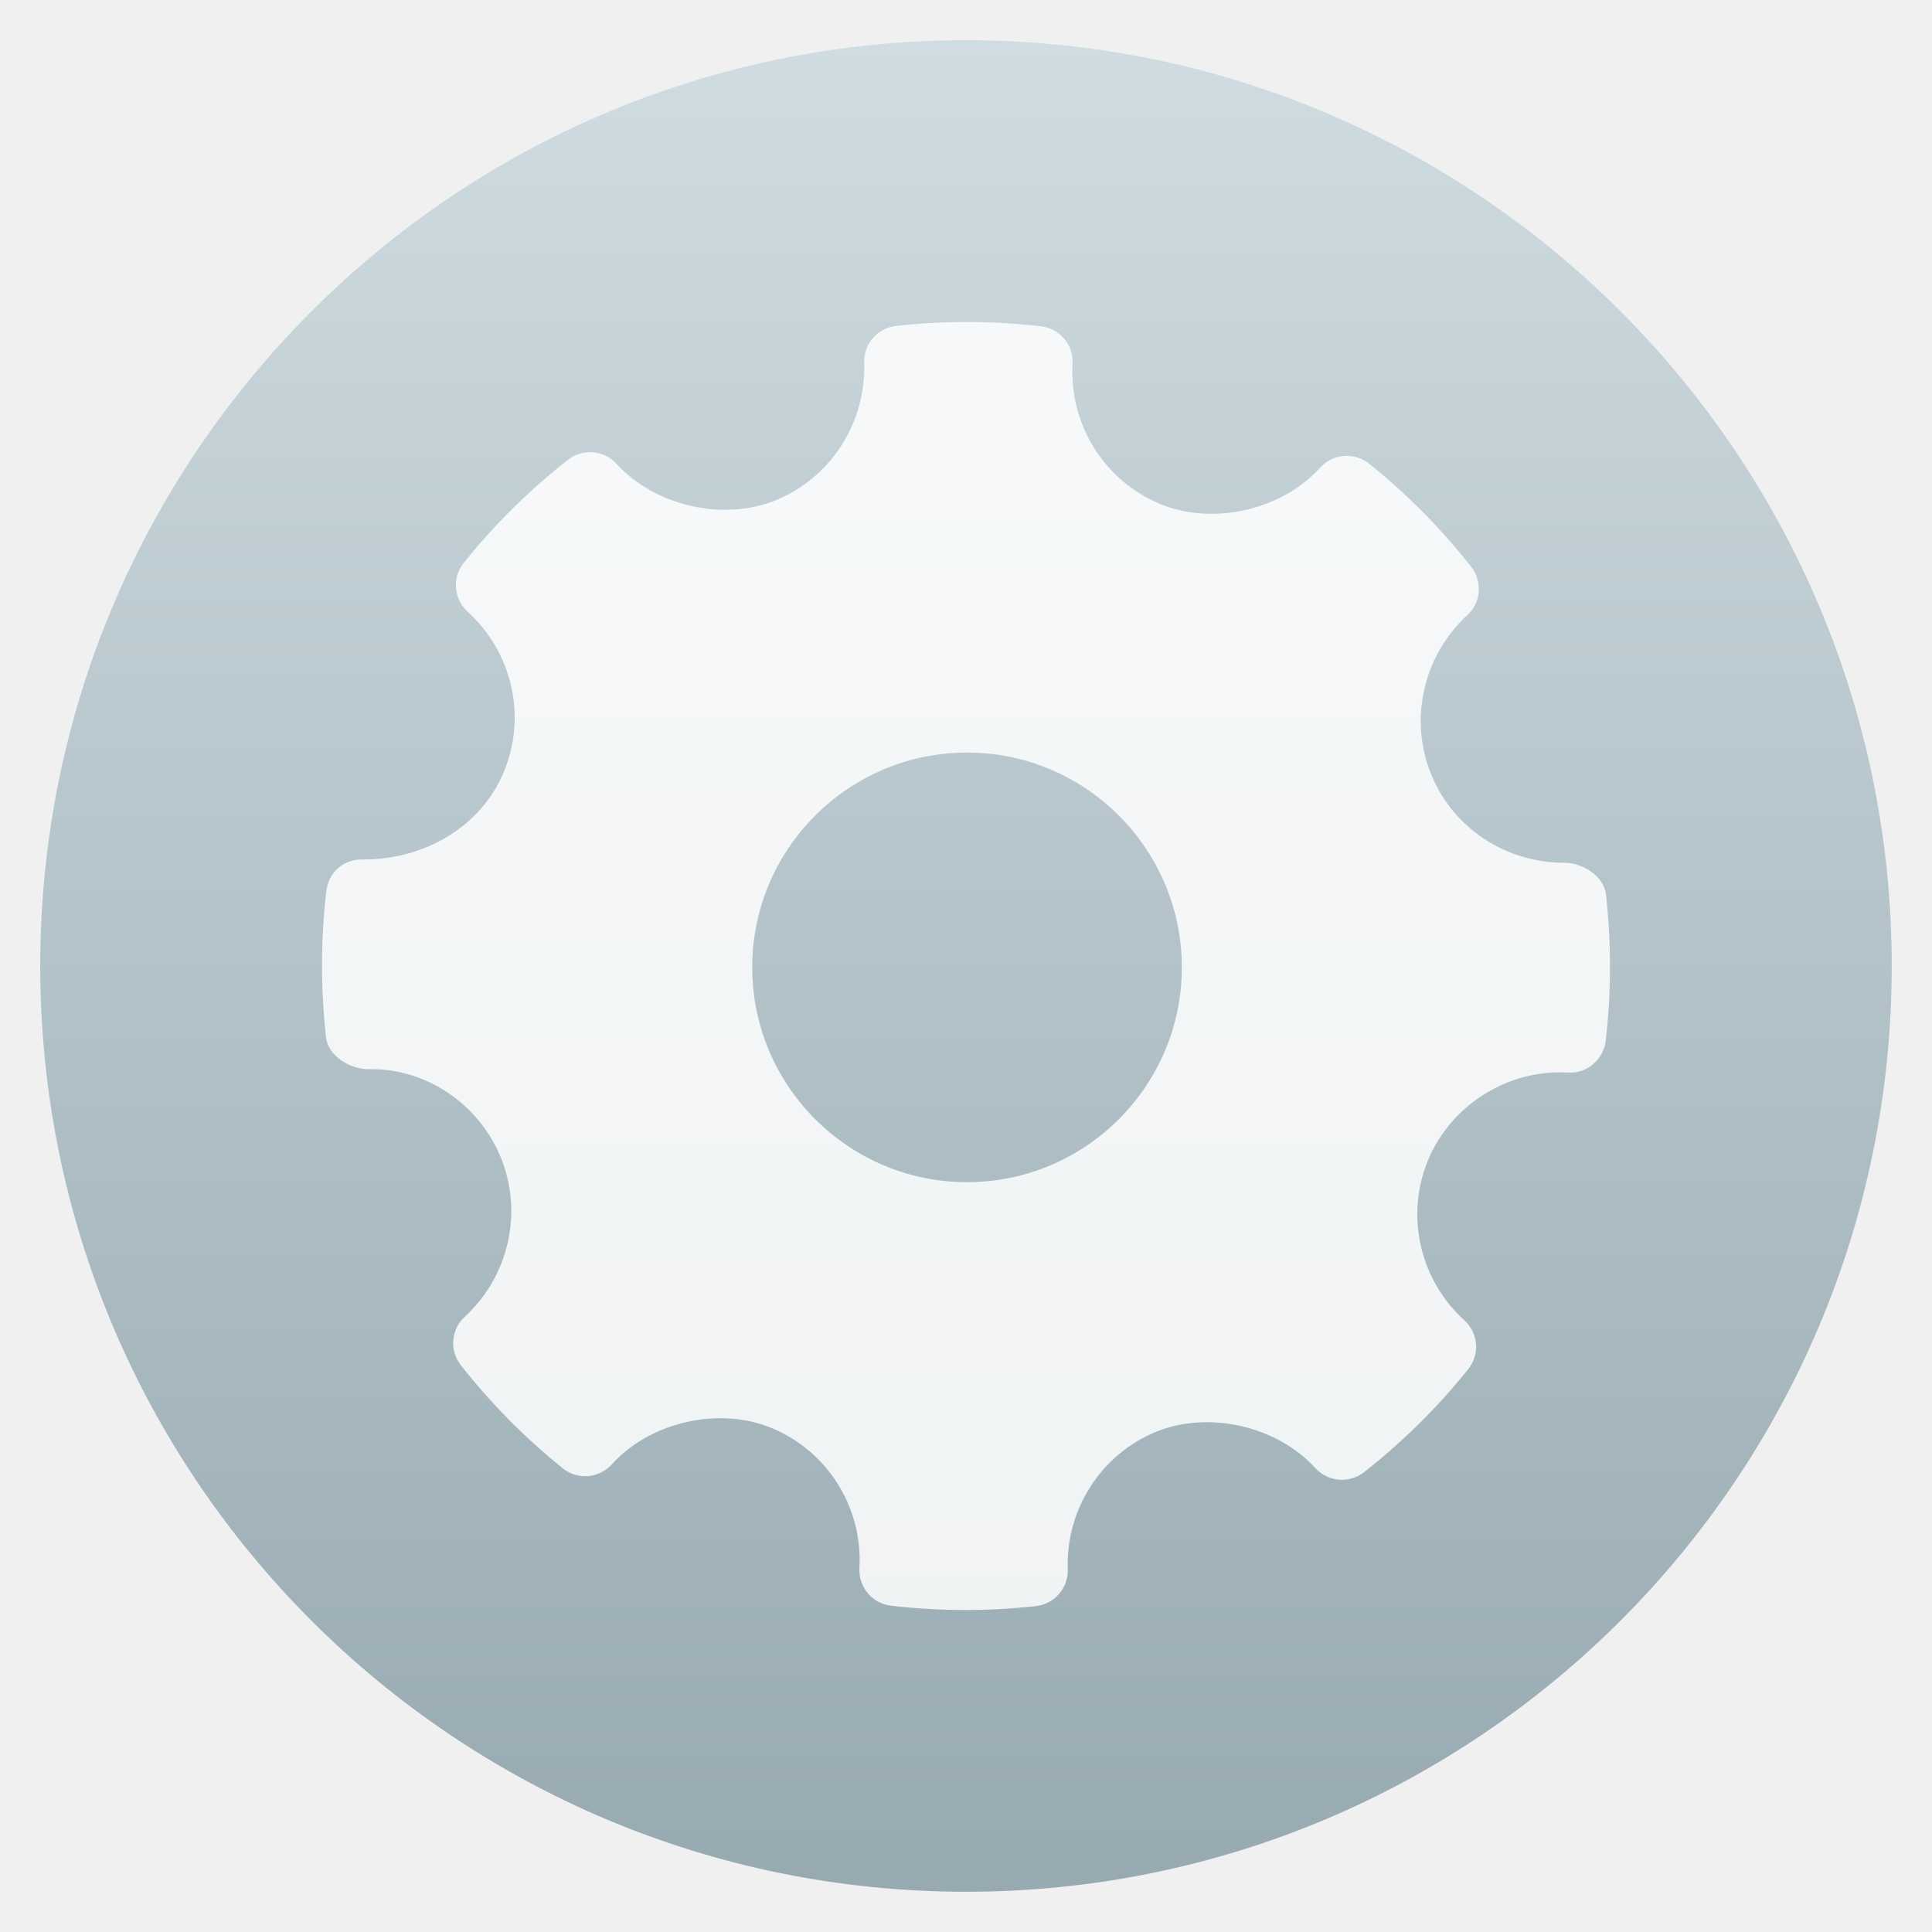
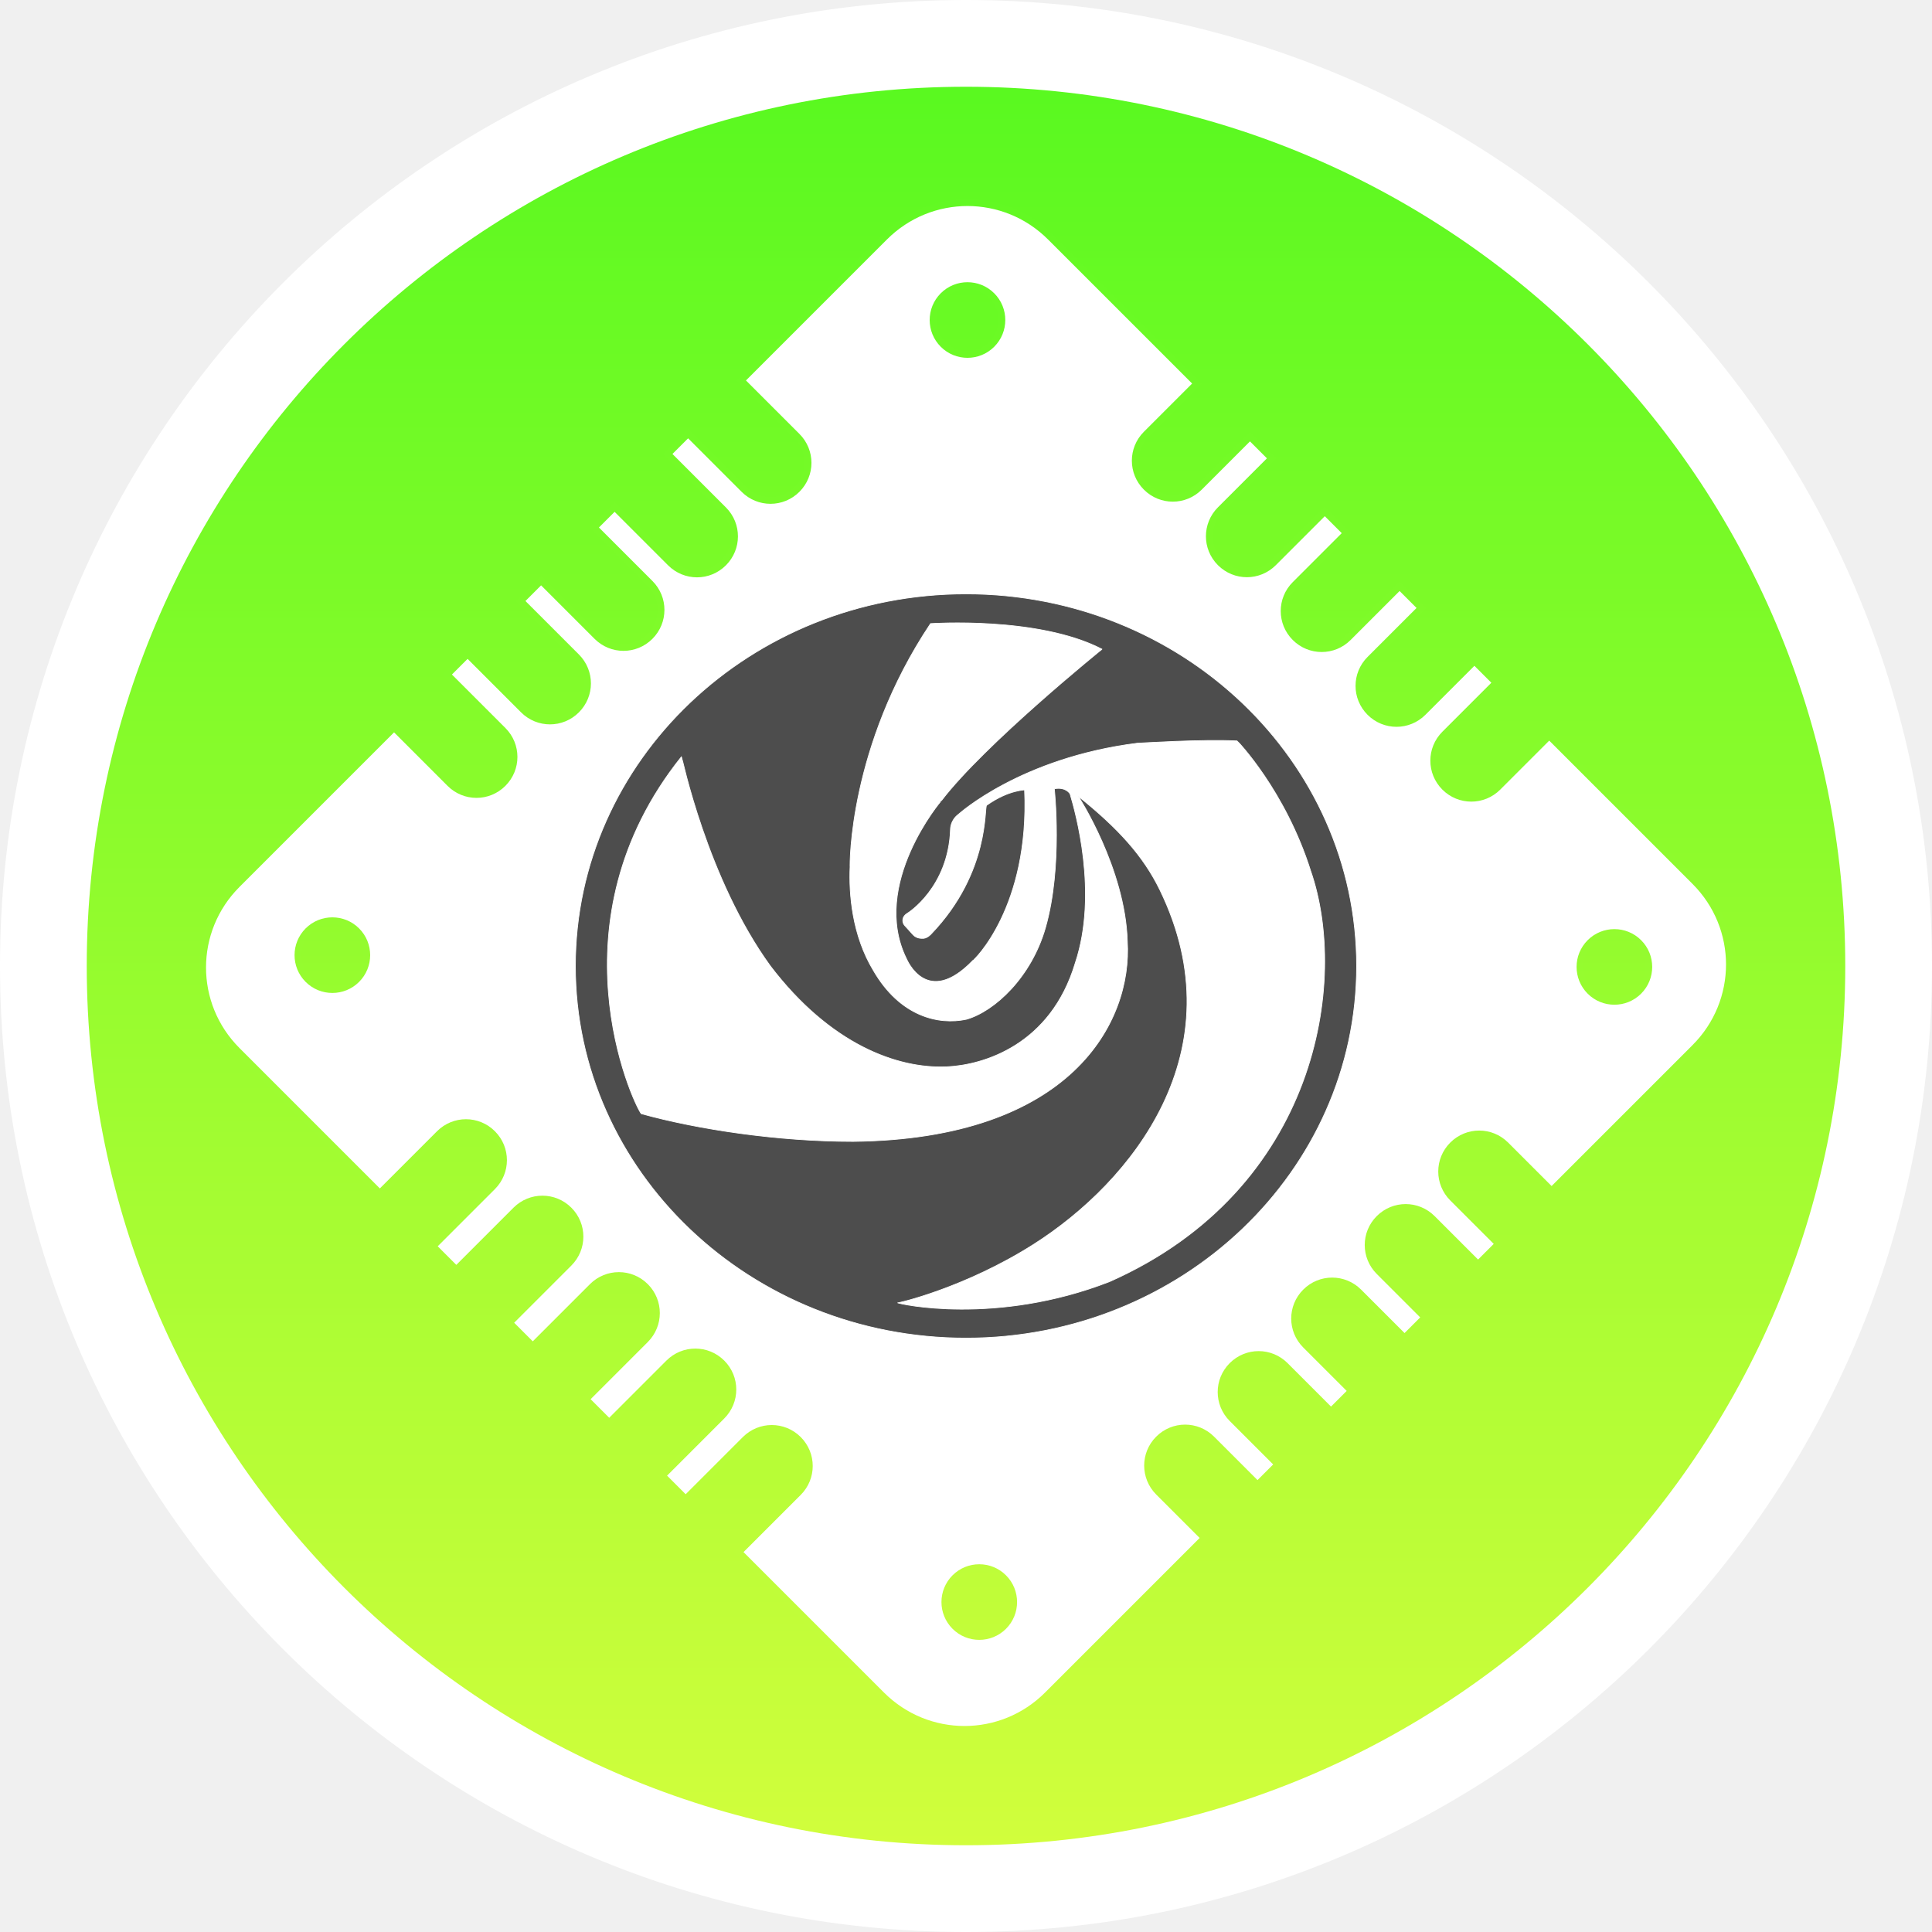
- <svg xmlns="http://www.w3.org/2000/svg" height="48" width="48">
-   <linearGradient gradientUnits="userSpaceOnUse" x1="0" x2="47" y1="23.5" y2="23.5">
-     <stop offset="0" stop-color="#a9a3d4" />
-     <stop offset=".47" stop-color="#87baff" />
-     <stop offset="1" stop-color="#89ec85" />
+ <svg xmlns="http://www.w3.org/2000/svg" xmlns:xlink="http://www.w3.org/1999/xlink" height="213.333" width="213.333" version="1.1" id="svg21">
+   <defs id="defs25">
+     <linearGradient y2="503.798" y1="543.798" x2="408.571" x1="408.571" gradientUnits="userSpaceOnUse" id="linearGradient950">
+       <stop id="stop946" stop-color="#97a9b1" offset="0" />
+       <stop style="stop-color:#00ff00;stop-opacity:0" id="stop948" stop-color="#cfdce1" offset="1" />
+     </linearGradient>
+     <linearGradient y2="503.798" y1="543.798" x2="408.571" x1="408.571" gradientUnits="userSpaceOnUse" id="a">
+       <stop id="stop941" stop-color="#97a9b1" offset="0" style="stop-color:#0affb5;stop-opacity:1" />
+       <stop style="stop-color:#01ffff;stop-opacity:1" id="stop943" stop-color="#cfdce1" offset="1" />
+     </linearGradient>
+     <linearGradient id="linearGradient4829">
+       <stop style="stop-color:#f4fbfc;stop-opacity:1;" offset="0" id="stop4831" />
+       <stop style="stop-color:#d6d6d6;stop-opacity:1;" offset="1" id="stop4833" />
+     </linearGradient>
+     <linearGradient id="linearGradient4560">
+       <stop id="stop4556" offset="0" style="stop-color:#59f920;stop-opacity:1" />
+       <stop id="stop4558" offset="1" style="stop-color:#d1fe3c;stop-opacity:1" />
+     </linearGradient>
+     <linearGradient xlink:href="#linearGradient4560" id="linearGradient6197" gradientUnits="userSpaceOnUse" x1="99.036" y1="-0.505" x2="99.036" y2="199.84" gradientTransform="matrix(0.9708843,0,0,0.9708843,9.578231,9.578237)" />
+   </defs>
+   <linearGradient gradientUnits="userSpaceOnUse" x1="0" x2="47" y1="23.5" y2="23.5" id="linearGradient8-3">
+     <stop offset="0" stop-color="#a9a3d4" id="stop2" style="stop-opacity:1;stop-color:#03fec6" />
+     <stop offset="1" stop-color="#87baff" id="stop4" style="stop-color:#d47627;stop-opacity:1" />
+     <stop offset="1" stop-color="#89ec85" id="stop6" style="stop-color:#68f6fe;stop-opacity:1" />
  </linearGradient>
-   <linearGradient id="a" gradientUnits="userSpaceOnUse" x1="408.571" x2="408.571" y1="543.798" y2="503.798">
-     <stop offset="0" stop-color="#97a9b1" />
-     <stop offset="1" stop-color="#cfdce1" />
+   <linearGradient id="a-6" gradientUnits="userSpaceOnUse" x1="408.571" x2="408.571" y1="543.798" y2="503.798">
+     <stop offset="0" stop-color="#97a9b1" id="stop10" />
+     <stop offset="1" stop-color="#cfdce1" id="stop12" style="stop-color:#fcffff;stop-opacity:1" />
  </linearGradient>
-   <g stroke-width="1.317" transform="matrix(1 0 0 1 -486.7603 -502.7258)">
-     <rect fill="url(#a)" height="40" ry="20" transform="matrix(1.15 0 0 1.15 40.90318 -75.64187)" width="40" x="388.571" y="503.798" />
-     <path clip-rule="evenodd" d="m267.92 119.461c-.425-3.778-4.83-6.617-8.639-6.617-12.315 0-23.243-7.231-27.826-18.414-4.682-11.454-1.663-24.812 7.515-33.231 2.889-2.641 3.24-7.062.817-10.133-6.303-8.004-13.467-15.234-21.289-21.5-3.063-2.458-7.557-2.116-10.213.825-8.01 8.871-22.398 12.168-33.516 7.529-11.57-4.867-18.866-16.591-18.152-29.176.235-3.953-2.654-7.39-6.595-7.849-10.038-1.161-20.164-1.197-30.232-.08-3.896.43-6.785 3.786-6.654 7.689.438 12.461-6.946 23.98-18.401 28.672-10.985 4.487-25.272 1.218-33.266-7.574-2.642-2.896-7.063-3.252-10.141-.853-8.054 6.319-15.379 13.555-21.74 21.493-2.481 3.086-2.116 7.559.802 10.214 9.353 8.47 12.373 21.944 7.514 33.53-4.639 11.046-16.109 18.165-29.24 18.165-4.261-.137-7.296 2.723-7.762 6.597-1.182 10.096-1.196 20.383-.058 30.561.422 3.794 4.961 6.608 8.812 6.608 11.702-.299 22.937 6.946 27.65 18.415 4.698 11.454 1.678 24.804-7.514 33.23-2.875 2.641-3.24 7.055-.817 10.126 6.244 7.953 13.409 15.19 21.259 21.508 3.079 2.481 7.559 2.131 10.228-.81 8.04-8.893 22.427-12.184 33.501-7.536 11.599 4.852 18.895 16.575 18.181 29.167-.233 3.955 2.67 7.398 6.595 7.85 5.135.599 10.301.898 15.481.898 4.917 0 9.835-.27 14.752-.817 3.897-.43 6.784-3.786 6.653-7.696-.451-12.454 6.946-23.973 18.386-28.657 11.059-4.517 25.286-1.211 33.281 7.572 2.657 2.89 7.047 3.239 10.142.848 8.039-6.304 15.349-13.534 21.74-21.494 2.48-3.079 2.13-7.559-.803-10.213-9.353-8.47-12.388-21.946-7.529-33.524 4.568-10.899 15.612-18.217 27.491-18.217l1.662.043c3.853.313 7.398-2.655 7.865-6.588 1.184-10.105 1.198-20.383.06-30.561zm-133.325 60.03c-24.718 0-44.824-20.106-44.824-44.824 0-24.717 20.106-44.824 44.824-44.824 24.717 0 44.823 20.107 44.823 44.824 0 24.718-20.106 44.824-44.823 44.824z" fill="#fff" fill-opacity=".847" fill-rule="evenodd" transform="matrix(.1190632 0 0 .1190632 494.7604 510.7258)" />
-   </g>
+   <circle style="color:#000000;display:inline;overflow:visible;visibility:visible;fill:#ffffff;fill-opacity:1;fill-rule:nonzero;stroke:none;stroke-width:9.743;marker:none;enable-background:accumulate" id="path4188" cx="106.667" cy="106.667" r="106.667" />
+   <circle style="color:#000000;display:inline;overflow:visible;visibility:visible;fill:url(#linearGradient6197);fill-opacity:1;fill-rule:nonzero;stroke:none;stroke-width:8.868;marker:none;enable-background:accumulate" id="path4188-6" cx="106.667" cy="106.667" r="97.088" />
+   <path style="opacity:1;fill:#ffffff;fill-opacity:1;stroke:#ffffff;stroke-width:1.504;stroke-miterlimit:4;stroke-dasharray:none;stroke-dashoffset:0;stroke-opacity:0.004" d="m 115.728,26.446 c -4.929,-4.929 -12.866,-4.929 -17.794,-3.5e-5 l -15.564,15.564 5.905,5.905 c 1.77,1.77 1.768,4.619 -0.001,6.389 -1.77,1.77 -4.618,1.77 -6.387,-8e-6 l -5.905,-5.905 -1.729,1.729 5.905,5.905 c 1.77,1.77 1.768,4.619 -0.001,6.389 -1.77,1.77 -4.617,1.77 -6.387,-7.1e-5 l -5.905,-5.905 -1.729,1.729 5.905,5.905 c 1.77,1.77 1.768,4.619 -0.001,6.389 -1.77,1.77 -4.618,1.77 -6.387,5e-6 l -5.905,-5.905 -1.729,1.729 5.905,5.905 c 1.77,1.77 1.768,4.619 -0.001,6.389 -1.77,1.77 -4.618,1.77 -6.387,6e-6 l -5.905,-5.905 -1.729,1.729 5.905,5.905 c 1.77,1.77 1.77,4.618 -8.3e-5,6.387 -1.77,1.77 -4.619,1.771 -6.388,0.001 L 43.513,80.867 26.446,97.934 c -4.929,4.929 -4.929,12.866 -6.6e-5,17.795 l 15.498,15.498 6.314,-6.314 c 1.77,-1.77 4.62,-1.77 6.39,-3e-5 1.77,1.77 1.768,4.619 -0.001,6.389 l -6.314,6.314 2.053,2.053 6.314,-6.314 c 1.77,-1.77 4.62,-1.77 6.39,-2e-5 1.77,1.77 1.768,4.619 -0.001,6.389 l -6.314,6.314 2.053,2.053 6.314,-6.314 c 1.77,-1.77 4.62,-1.77 6.39,-2e-5 1.77,1.77 1.768,4.619 -0.001,6.389 l -6.314,6.314 2.053,2.053 6.314,-6.314 c 1.77,-1.77 4.62,-1.77 6.39,0 1.77,1.77 1.768,4.619 -0.001,6.389 l -6.314,6.314 2.053,2.053 6.314,-6.314 c 1.77,-1.77 4.62,-1.77 6.39,-3e-5 1.77,1.77 1.768,4.619 -0.001,6.389 l -6.314,6.314 15.506,15.506 c 4.929,4.929 12.865,4.927 17.793,-0.001 l 17.067,-17.066 -4.798,-4.798 c -1.77,-1.77 -1.77,-4.62 -5e-5,-6.39 1.77,-1.77 4.619,-1.769 6.389,0.001 l 4.798,4.798 1.729,-1.729 -4.798,-4.798 c -1.77,-1.77 -1.771,-4.619 -0.001,-6.389 1.77,-1.77 4.62,-1.77 6.39,-3e-5 l 4.798,4.798 1.729,-1.729 -4.798,-4.798 c -1.77,-1.77 -1.771,-4.619 -0.001,-6.389 1.77,-1.77 4.62,-1.77 6.39,-3e-5 l 4.798,4.798 1.729,-1.729 -4.798,-4.798 c -1.77,-1.77 -1.771,-4.619 -0.001,-6.388 1.77,-1.77 4.62,-1.77 6.39,-2e-5 l 4.798,4.798 1.729,-1.729 -4.798,-4.798 c -1.77,-1.77 -1.771,-4.619 -0.001,-6.389 1.77,-1.77 4.62,-1.77 6.39,0 l 4.798,4.798 15.564,-15.564 c 4.929,-4.929 4.93,-12.864 0.001,-17.793 l -15.826,-15.826 -5.409,5.409 c -1.77,1.77 -4.62,1.77 -6.39,-3.1e-5 -1.77,-1.77 -1.77,-4.62 0,-6.39 l 5.409,-5.409 -1.871,-1.871 -5.409,5.409 c -1.77,1.77 -4.62,1.77 -6.39,-3e-6 -1.77,-1.77 -1.768,-4.619 0.001,-6.388 l 5.409,-5.409 -1.872,-1.872 -5.409,5.409 c -1.77,1.77 -4.619,1.771 -6.389,0.001 -1.77,-1.77 -1.77,-4.62 1e-5,-6.39 l 5.409,-5.409 -1.871,-1.871 -5.409,5.409 c -1.77,1.77 -4.62,1.77 -6.39,-3.4e-5 -1.77,-1.77 -1.768,-4.619 0.001,-6.389 l 5.409,-5.409 -1.872,-1.872 -5.328,5.328 c -1.77,1.77 -4.618,1.77 -6.387,-4.2e-5 -1.77,-1.77 -1.771,-4.619 -0.001,-6.388 l 5.328,-5.328 z m -5.945,5.939 a 4.175,4.175 0 0 1 -0.001,5.904 4.175,4.175 0 0 1 -5.903,-3.9e-5 4.175,4.175 0 0 1 -0.001,-5.904 4.175,4.175 0 0 1 5.905,-3.5e-5 z m 71.432,71.432 a 4.175,4.175 0 0 1 -0.001,5.904 4.175,4.175 0 0 1 -5.903,-3e-5 4.175,4.175 0 0 1 -0.001,-5.904 4.175,4.175 0 0 1 5.905,-2e-5 z M 39.652,102.517 a 4.175,4.175 0 0 1 -0.001,5.904 4.175,4.175 0 0 1 -5.903,0 4.175,4.175 0 0 1 -0.001,-5.904 4.175,4.175 0 0 1 5.905,-5e-5 z m 71.432,71.432 a 4.175,4.175 0 0 1 -0.001,5.904 4.175,4.175 0 0 1 -5.903,-4e-5 4.175,4.175 0 0 1 -0.001,-5.904 4.175,4.175 0 0 1 5.905,-5e-5 z" id="rect960" />
+   <path id="path4195-3" style="opacity:1;fill:#4d4d4d;fill-opacity:1;fill-rule:evenodd;stroke:#ffffff;stroke-width:0.078;stroke-miterlimit:4;stroke-dasharray:none;stroke-opacity:1" d="M 149.799,106.667 A 43.132,41.089 0 0 1 106.667,147.755 43.132,41.089 0 0 1 63.535,106.667 43.132,41.089 0 0 1 106.667,65.578 43.132,41.089 0 0 1 149.799,106.667 Z M 121.687,71.684 c 0,0 -12.975,10.476 -17.746,16.739 0.057,-0.11 -7.913,9.256 -3.84,17.46 0.057,0.11 2.269,5.432 7.331,0.166 0.057,0.056 6.284,-5.875 5.702,-18.845 0.117,0.056 -1.687,-0.057 -4.189,1.718 -0.291,0.166 0.407,7.372 -6.109,14.19 0,0 -0.378,0.444 -0.841,0.5 -0.162,0 -0.756,0.064 -1.17,-0.393 l -0.931,-1.029 c -0.277,-0.306 -0.377,-0.957 0.34,-1.37 0,0 4.506,-2.803 4.718,-9.252 0,0 -0.03,-0.988 0.91,-1.672 0,0 6.826,-6.201 19.706,-7.828 0.154,0 7.229,-0.457 11.036,-0.254 0.03,0 5.332,5.503 8.125,14.371 4.189,12.083 0.815,35.141 -22.226,45.34 -12.568,4.878 -23.274,2.439 -23.39,2.328 0,0.082 7.487,-1.661 15.023,-6.449 10.834,-6.888 22.578,-21.326 13.953,-39.112 -1.841,-3.798 -4.655,-6.873 -9.019,-10.365 0,0 5.178,7.957 5.411,16.019 0.549,8.908 -6.172,21.828 -30.277,22.091 -8.281,0 -17.125,-1.324 -23.402,-3.064 -0.957,-1.291 -10.168,-21.171 4.455,-39.425 0.046,0.046 2.816,13.505 9.815,23.131 6.593,8.647 14.018,11.38 19.529,11.115 3.989,-0.192 11.427,-2.384 14.139,-11.483 2.56,-7.687 0,-16.704 -0.584,-18.65 0,0 -0.445,-0.807 -1.736,-0.565 0,0 0.943,8.602 -0.973,15.318 -1.566,5.49 -5.616,9.243 -8.732,10.137 -3.116,0.667 -7.348,-0.343 -10.266,-5.379 -2.372,-3.911 -2.714,-8.507 -2.583,-11.449 -0.02,-0.148 -0.181,-13.283 8.885,-26.863 0,0 11.899,-0.831 18.939,2.827 z" />
</svg>
